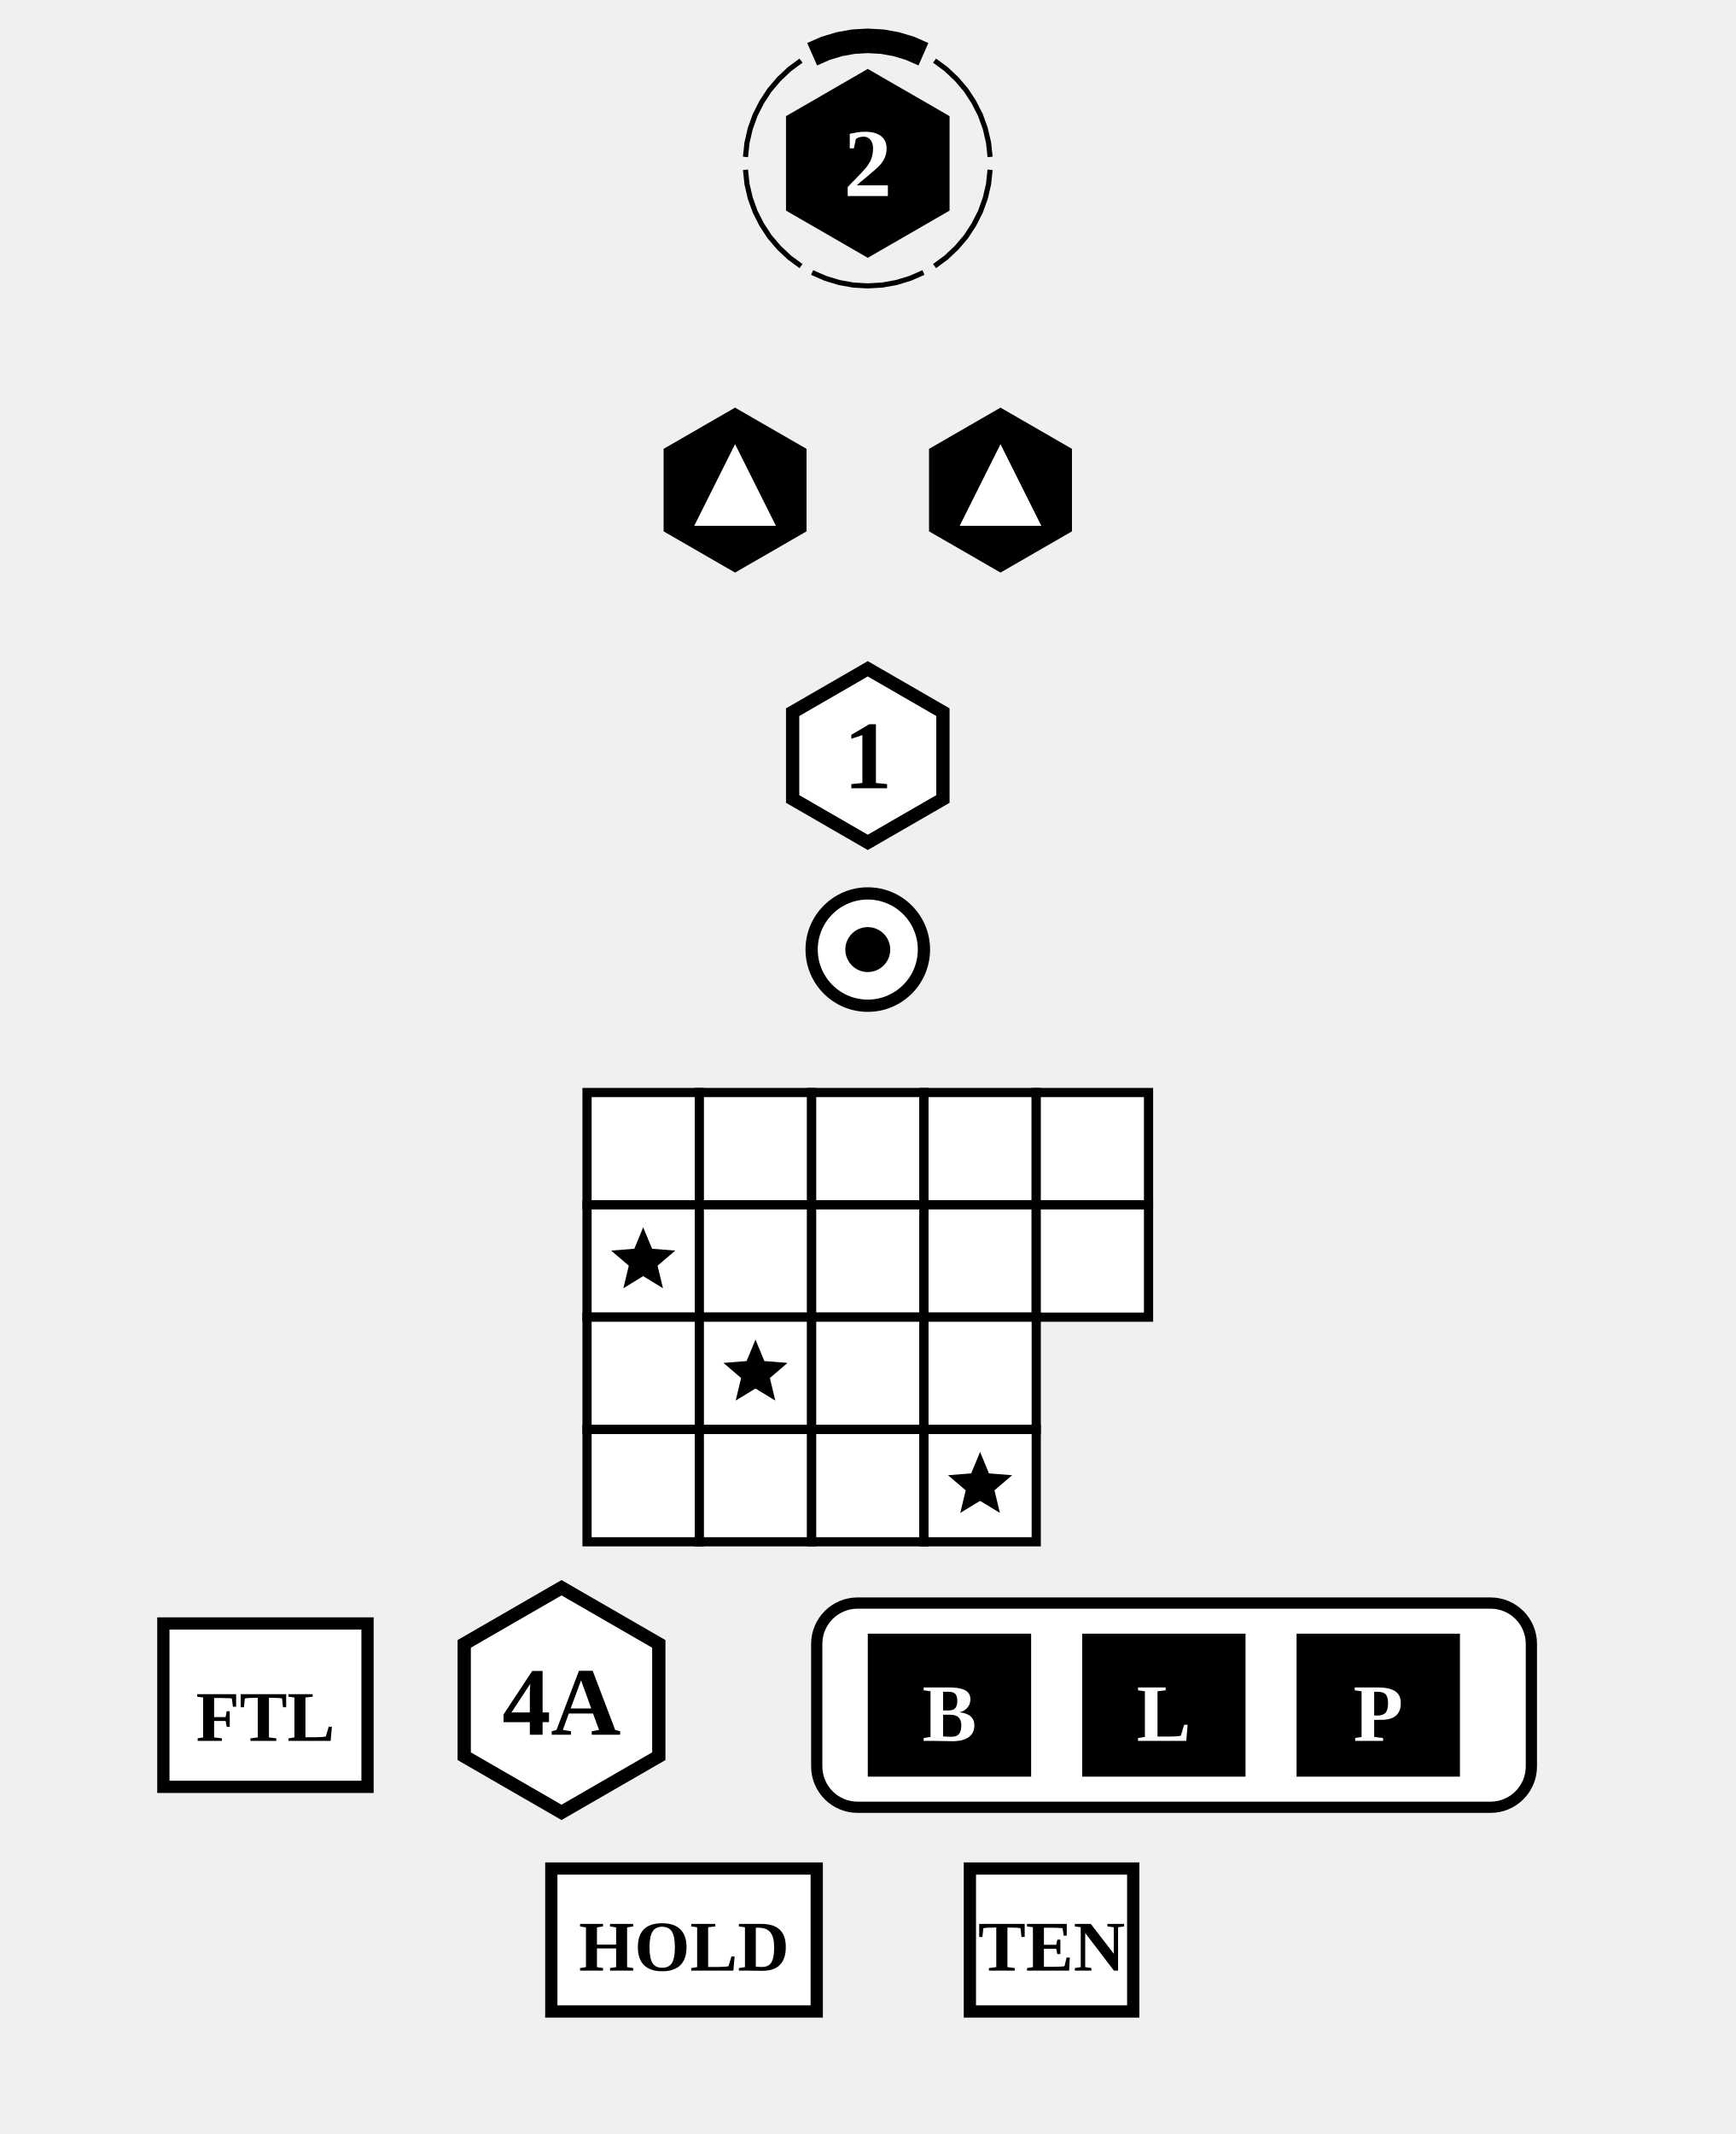
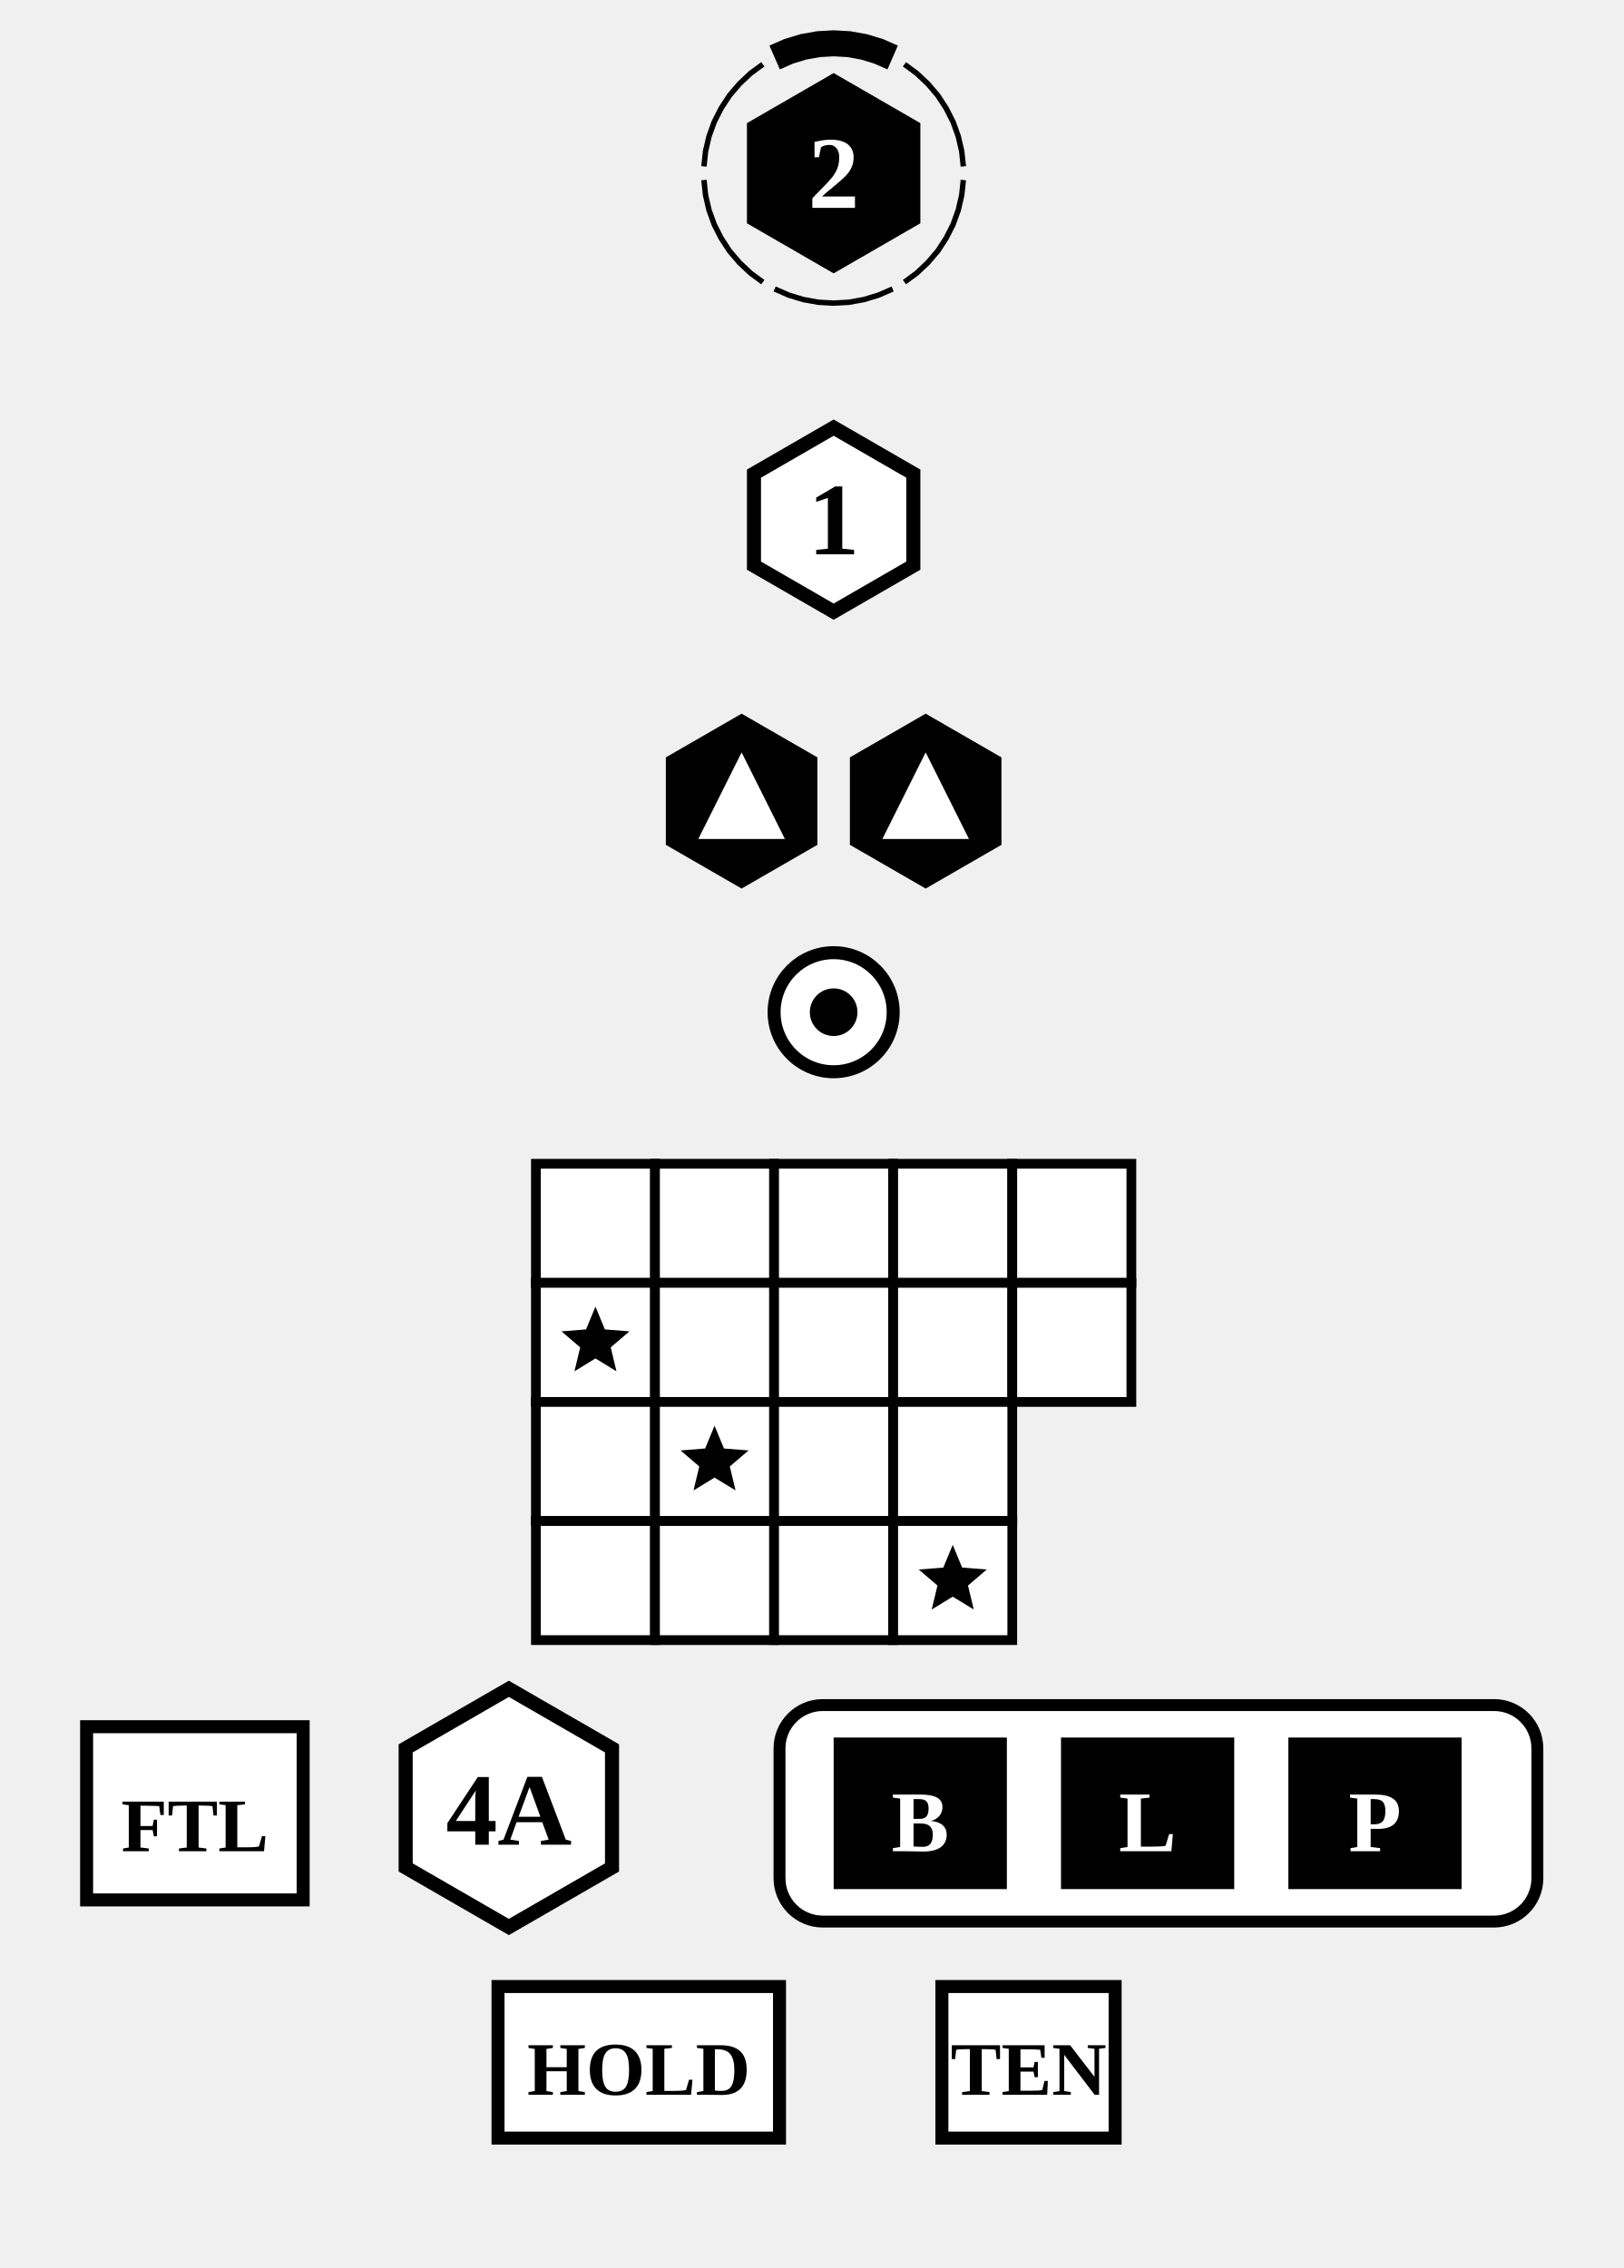
- <svg xmlns="http://www.w3.org/2000/svg" viewBox="0 0 170 209" class="ssd">
+ <svg xmlns="http://www.w3.org/2000/svg" viewBox="8 0 150 209.5" class="ssd">
  <path d="M85 7.5 L92.36 11.75 L92.36 20.25 L85 24.5 L77.64 20.25 L77.64 11.75 Z" fill="black" stroke="black" stroke-width="1.3" data-ref="system:s1" />
  <text x="85" y="19.2" font-size="9.5" text-anchor="middle" fill="white" font-weight="700" data-ref="system:s1">2</text>
  <path d="M79.55 5.31 L80.85 4.74 L82.2 4.33 L83.59 4.08 L85 4 L86.41 4.08 L87.8 4.33 L89.15 4.74 L90.45 5.31" fill="none" stroke="black" stroke-width="2.4" data-ref="system:s1" />
  <path d="M91.54 5.94 L92.67 6.77 L93.7 7.74 L94.62 8.82 L95.39 10 L96.03 11.26 L96.51 12.59 L96.83 13.97 L96.98 15.37" fill="none" stroke="black" stroke-width="0.5" data-ref="system:s1" />
  <path d="M96.98 16.63 L96.83 18.03 L96.51 19.41 L96.03 20.74 L95.39 22 L94.62 23.18 L93.7 24.26 L92.67 25.23 L91.54 26.06" fill="none" stroke="black" stroke-width="0.5" data-ref="system:s1" />
  <path d="M90.45 26.69 L89.15 27.26 L87.8 27.67 L86.41 27.92 L85 28 L83.59 27.92 L82.2 27.67 L80.85 27.26 L79.55 26.69" fill="none" stroke="black" stroke-width="0.5" data-ref="system:s1" />
  <path d="M78.46 26.06 L77.33 25.23 L76.3 24.26 L75.38 23.18 L74.61 22 L73.97 20.74 L73.49 19.41 L73.17 18.03 L73.02 16.63" fill="none" stroke="black" stroke-width="0.5" data-ref="system:s1" />
  <path d="M73.02 15.37 L73.17 13.97 L73.49 12.59 L73.97 11.26 L74.61 10 L75.38 8.82 L76.3 7.74 L77.33 6.77 L78.46 5.94" fill="none" stroke="black" stroke-width="0.5" data-ref="system:s1" />
-   <path d="M72 40.5 L78.5 44.25 L78.5 51.75 L72 55.5 L65.5 51.75 L65.5 44.25 Z" fill="black" stroke="black" stroke-width="1" data-ref="system:s3" />
-   <path d="M68 51.5 L72 43.5 L76 51.5 Z" fill="white" stroke="none" stroke-width="0" data-ref="system:s3" />
-   <path d="M98 40.5 L104.5 44.25 L104.5 51.75 L98 55.5 L91.5 51.75 L91.5 44.25 Z" fill="black" stroke="black" stroke-width="1" data-ref="system:s4" />
-   <path d="M94 51.5 L98 43.5 L102 51.5 Z" fill="white" stroke="none" stroke-width="0" data-ref="system:s4" />
-   <path d="M85 65.5 L92.36 69.75 L92.36 78.25 L85 82.5 L77.64 78.25 L77.64 69.75 Z" fill="white" stroke="black" stroke-width="1.3" data-ref="system:s2" />
-   <text x="85" y="77.2" font-size="9.5" text-anchor="middle" fill="black" font-weight="700" data-ref="system:s2">1</text>
-   <circle cx="85" cy="93" r="5.5" fill="white" stroke="black" stroke-width="1.2" data-ref="system:s5" />
-   <circle cx="85" cy="93" r="2.2" fill="black" stroke="none" stroke-width="0" data-ref="system:s5" />
-   <rect x="57.5" y="107" width="11" height="11" fill="white" stroke="black" stroke-width="0.9" data-ref="hull:1" />
-   <rect x="68.5" y="107" width="11" height="11" fill="white" stroke="black" stroke-width="0.9" data-ref="hull:2" />
-   <rect x="79.5" y="107" width="11" height="11" fill="white" stroke="black" stroke-width="0.9" data-ref="hull:3" />
-   <rect x="90.5" y="107" width="11" height="11" fill="white" stroke="black" stroke-width="0.9" data-ref="hull:4" />
-   <rect x="101.5" y="107" width="11" height="11" fill="white" stroke="black" stroke-width="0.9" data-ref="hull:5" />
-   <rect x="57.5" y="118" width="11" height="11" fill="white" stroke="black" stroke-width="0.9" data-ref="hull:6" />
-   <path d="M63 120.2L63.87 122.3L66.14 122.48L64.41 123.96L64.94 126.17L63 124.98L61.06 126.17L61.59 123.96L59.86 122.48L62.13 122.3Z" fill="black" stroke="none" stroke-width="0" />
-   <rect x="68.5" y="118" width="11" height="11" fill="white" stroke="black" stroke-width="0.9" data-ref="hull:7" />
-   <rect x="79.5" y="118" width="11" height="11" fill="white" stroke="black" stroke-width="0.9" data-ref="hull:8" />
-   <rect x="90.5" y="118" width="11" height="11" fill="white" stroke="black" stroke-width="0.9" data-ref="hull:9" />
-   <rect x="101.5" y="118" width="11" height="11" fill="white" stroke="black" stroke-width="0.9" data-ref="hull:10" />
-   <rect x="57.5" y="129" width="11" height="11" fill="white" stroke="black" stroke-width="0.9" data-ref="hull:11" />
-   <rect x="68.5" y="129" width="11" height="11" fill="white" stroke="black" stroke-width="0.9" data-ref="hull:12" />
-   <path d="M74 131.2L74.87 133.3L77.14 133.48L75.41 134.96L75.94 137.17L74 135.99L72.06 137.17L72.59 134.96L70.86 133.48L73.13 133.3Z" fill="black" stroke="none" stroke-width="0" />
-   <rect x="79.5" y="129" width="11" height="11" fill="white" stroke="black" stroke-width="0.9" data-ref="hull:13" />
-   <rect x="90.5" y="129" width="11" height="11" fill="white" stroke="black" stroke-width="0.9" data-ref="hull:14" />
-   <rect x="57.5" y="140" width="11" height="11" fill="white" stroke="black" stroke-width="0.9" data-ref="hull:15" />
-   <rect x="68.5" y="140" width="11" height="11" fill="white" stroke="black" stroke-width="0.9" data-ref="hull:16" />
-   <rect x="79.5" y="140" width="11" height="11" fill="white" stroke="black" stroke-width="0.9" data-ref="hull:17" />
-   <rect x="90.5" y="140" width="11" height="11" fill="white" stroke="black" stroke-width="0.9" data-ref="hull:18" />
-   <path d="M96 142.2L96.87 144.3L99.14 144.48L97.41 145.96L97.94 148.17L96 146.99L94.06 148.17L94.59 145.96L92.86 144.48L95.13 144.3Z" fill="black" stroke="none" stroke-width="0" />
-   <rect x="16" y="159" width="20" height="16" fill="white" stroke="black" stroke-width="1.2" />
-   <text x="26" y="170.5" font-size="7" text-anchor="middle" fill="black" font-weight="700">FTL</text>
-   <path d="M55 155.5 L64.53 161 L64.53 172 L55 177.5 L45.47 172 L45.47 161 Z" fill="white" stroke="black" stroke-width="1.3" />
-   <text x="55" y="169.9" font-size="9.5" text-anchor="middle" fill="black" font-weight="700">4A</text>
-   <rect x="80" y="157" width="70" height="20" rx="4" fill="white" stroke="black" stroke-width="1.1" />
-   <rect x="85" y="160" width="16" height="14" fill="black" stroke="none" stroke-width="0" />
-   <text x="93" y="170.5" font-size="8" text-anchor="middle" fill="white" font-weight="700">B</text>
-   <rect x="106" y="160" width="16" height="14" fill="black" stroke="none" stroke-width="0" />
-   <text x="114" y="170.5" font-size="8" text-anchor="middle" fill="white" font-weight="700">L</text>
-   <rect x="127" y="160" width="16" height="14" fill="black" stroke="none" stroke-width="0" />
-   <text x="135" y="170.5" font-size="8" text-anchor="middle" fill="white" font-weight="700">P</text>
-   <rect x="54" y="183" width="26" height="14" fill="white" stroke="black" stroke-width="1.2" data-ref="system:s6" />
-   <text x="67" y="193" font-size="7" text-anchor="middle" fill="black" font-weight="700" data-ref="system:s6">HOLD</text>
-   <rect x="95" y="183" width="16" height="14" fill="white" stroke="black" stroke-width="1.2" data-ref="system:s7" />
-   <text x="103" y="193" font-size="7" text-anchor="middle" fill="black" font-weight="700" data-ref="system:s7">TEN</text>
+   <path d="M85 39.5 L92.36 43.75 L92.36 52.25 L85 56.5 L77.64 52.25 L77.64 43.75 Z" fill="white" stroke="black" stroke-width="1.3" data-ref="system:s2" />
+   <text x="85" y="51.2" font-size="9.5" text-anchor="middle" fill="black" font-weight="700" data-ref="system:s2">1</text>
+   <path d="M76.5 66.5 L83 70.25 L83 77.75 L76.5 81.5 L70 77.75 L70 70.25 Z" fill="black" stroke="black" stroke-width="1" data-ref="system:s3" />
+   <path d="M72.5 77.5 L76.5 69.5 L80.5 77.5 Z" fill="white" stroke="none" stroke-width="0" data-ref="system:s3" />
+   <path d="M93.5 66.5 L100 70.25 L100 77.75 L93.5 81.5 L87 77.75 L87 70.25 Z" fill="black" stroke="black" stroke-width="1" data-ref="system:s4" />
+   <path d="M89.5 77.5 L93.5 69.5 L97.5 77.5 Z" fill="white" stroke="none" stroke-width="0" data-ref="system:s4" />
+   <circle cx="85" cy="93.5" r="5.5" fill="white" stroke="black" stroke-width="1.2" data-ref="system:s5" />
+   <circle cx="85" cy="93.5" r="2.2" fill="black" stroke="none" stroke-width="0" data-ref="system:s5" />
+   <rect x="57.5" y="107.5" width="11" height="11" fill="white" stroke="black" stroke-width="0.9" data-ref="hull:1" />
+   <rect x="68.5" y="107.5" width="11" height="11" fill="white" stroke="black" stroke-width="0.9" data-ref="hull:2" />
+   <rect x="79.5" y="107.5" width="11" height="11" fill="white" stroke="black" stroke-width="0.9" data-ref="hull:3" />
+   <rect x="90.5" y="107.5" width="11" height="11" fill="white" stroke="black" stroke-width="0.9" data-ref="hull:4" />
+   <rect x="101.5" y="107.5" width="11" height="11" fill="white" stroke="black" stroke-width="0.9" data-ref="hull:5" />
+   <rect x="57.5" y="118.5" width="11" height="11" fill="white" stroke="black" stroke-width="0.9" data-ref="hull:6" />
+   <path d="M63 120.7L63.87 122.8L66.14 122.98L64.41 124.46L64.94 126.67L63 125.48L61.06 126.67L61.59 124.46L59.86 122.98L62.13 122.8Z" fill="black" stroke="none" stroke-width="0" />
+   <rect x="68.5" y="118.5" width="11" height="11" fill="white" stroke="black" stroke-width="0.9" data-ref="hull:7" />
+   <rect x="79.5" y="118.5" width="11" height="11" fill="white" stroke="black" stroke-width="0.9" data-ref="hull:8" />
+   <rect x="90.5" y="118.5" width="11" height="11" fill="white" stroke="black" stroke-width="0.9" data-ref="hull:9" />
+   <rect x="101.5" y="118.5" width="11" height="11" fill="white" stroke="black" stroke-width="0.9" data-ref="hull:10" />
+   <rect x="57.5" y="129.5" width="11" height="11" fill="white" stroke="black" stroke-width="0.9" data-ref="hull:11" />
+   <rect x="68.5" y="129.5" width="11" height="11" fill="white" stroke="black" stroke-width="0.9" data-ref="hull:12" />
+   <path d="M74 131.7L74.87 133.8L77.14 133.98L75.41 135.46L75.94 137.67L74 136.49L72.06 137.67L72.59 135.46L70.86 133.98L73.13 133.8Z" fill="black" stroke="none" stroke-width="0" />
+   <rect x="79.5" y="129.5" width="11" height="11" fill="white" stroke="black" stroke-width="0.9" data-ref="hull:13" />
+   <rect x="90.5" y="129.5" width="11" height="11" fill="white" stroke="black" stroke-width="0.9" data-ref="hull:14" />
+   <rect x="57.5" y="140.5" width="11" height="11" fill="white" stroke="black" stroke-width="0.9" data-ref="hull:15" />
+   <rect x="68.5" y="140.5" width="11" height="11" fill="white" stroke="black" stroke-width="0.9" data-ref="hull:16" />
+   <rect x="79.5" y="140.5" width="11" height="11" fill="white" stroke="black" stroke-width="0.9" data-ref="hull:17" />
+   <rect x="90.5" y="140.5" width="11" height="11" fill="white" stroke="black" stroke-width="0.9" data-ref="hull:18" />
+   <path d="M96 142.7L96.87 144.8L99.14 144.98L97.41 146.46L97.94 148.67L96 147.49L94.06 148.67L94.59 146.46L92.86 144.98L95.13 144.8Z" fill="black" stroke="none" stroke-width="0" />
+   <rect x="16" y="159.5" width="20" height="16" fill="white" stroke="black" stroke-width="1.2" />
+   <text x="26" y="171" font-size="7" text-anchor="middle" fill="black" font-weight="700">FTL</text>
+   <path d="M55 156 L64.53 161.5 L64.53 172.5 L55 178 L45.47 172.5 L45.47 161.5 Z" fill="white" stroke="black" stroke-width="1.3" />
+   <text x="55" y="170.4" font-size="9.5" text-anchor="middle" fill="black" font-weight="700">4A</text>
+   <rect x="80" y="157.5" width="70" height="20" rx="4" fill="white" stroke="black" stroke-width="1.1" />
+   <rect x="85" y="160.5" width="16" height="14" fill="black" stroke="none" stroke-width="0" />
+   <text x="93" y="171" font-size="8" text-anchor="middle" fill="white" font-weight="700">B</text>
+   <rect x="106" y="160.5" width="16" height="14" fill="black" stroke="none" stroke-width="0" />
+   <text x="114" y="171" font-size="8" text-anchor="middle" fill="white" font-weight="700">L</text>
+   <rect x="127" y="160.5" width="16" height="14" fill="black" stroke="none" stroke-width="0" />
+   <text x="135" y="171" font-size="8" text-anchor="middle" fill="white" font-weight="700">P</text>
+   <rect x="54" y="183.5" width="26" height="14" fill="white" stroke="black" stroke-width="1.2" data-ref="system:s6" />
+   <text x="67" y="193.5" font-size="7" text-anchor="middle" fill="black" font-weight="700" data-ref="system:s6">HOLD</text>
+   <rect x="95" y="183.5" width="16" height="14" fill="white" stroke="black" stroke-width="1.2" data-ref="system:s7" />
+   <text x="103" y="193.5" font-size="7" text-anchor="middle" fill="black" font-weight="700" data-ref="system:s7">TEN</text>
</svg>
